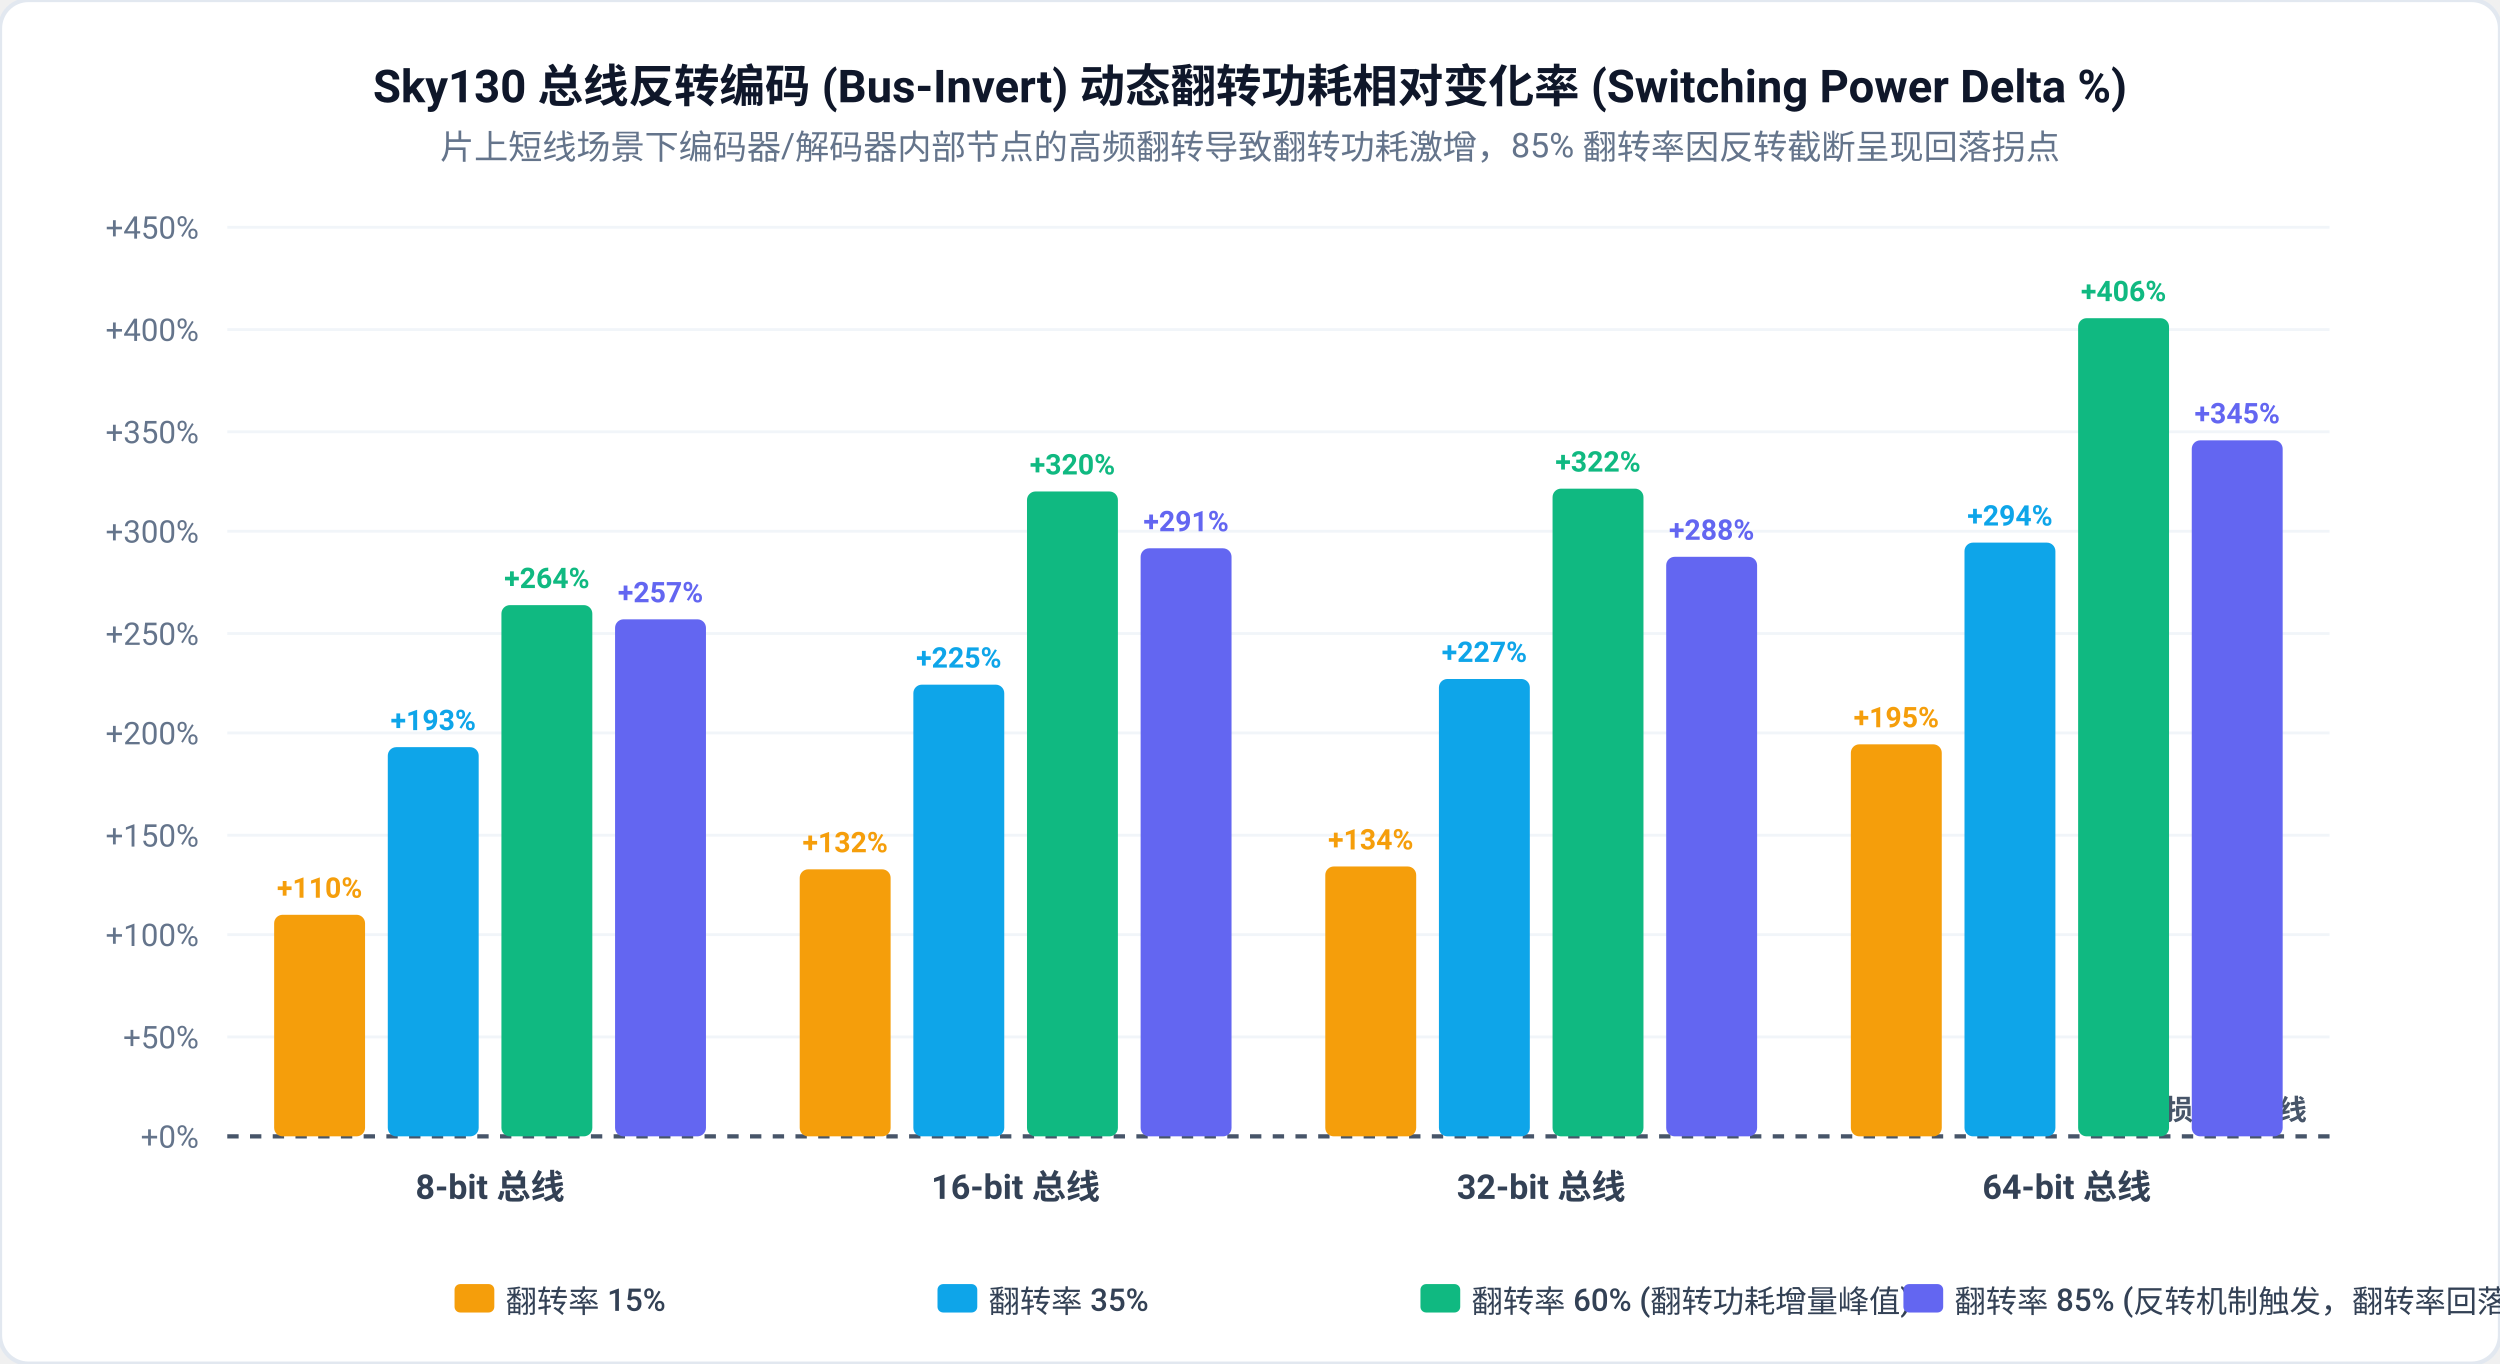
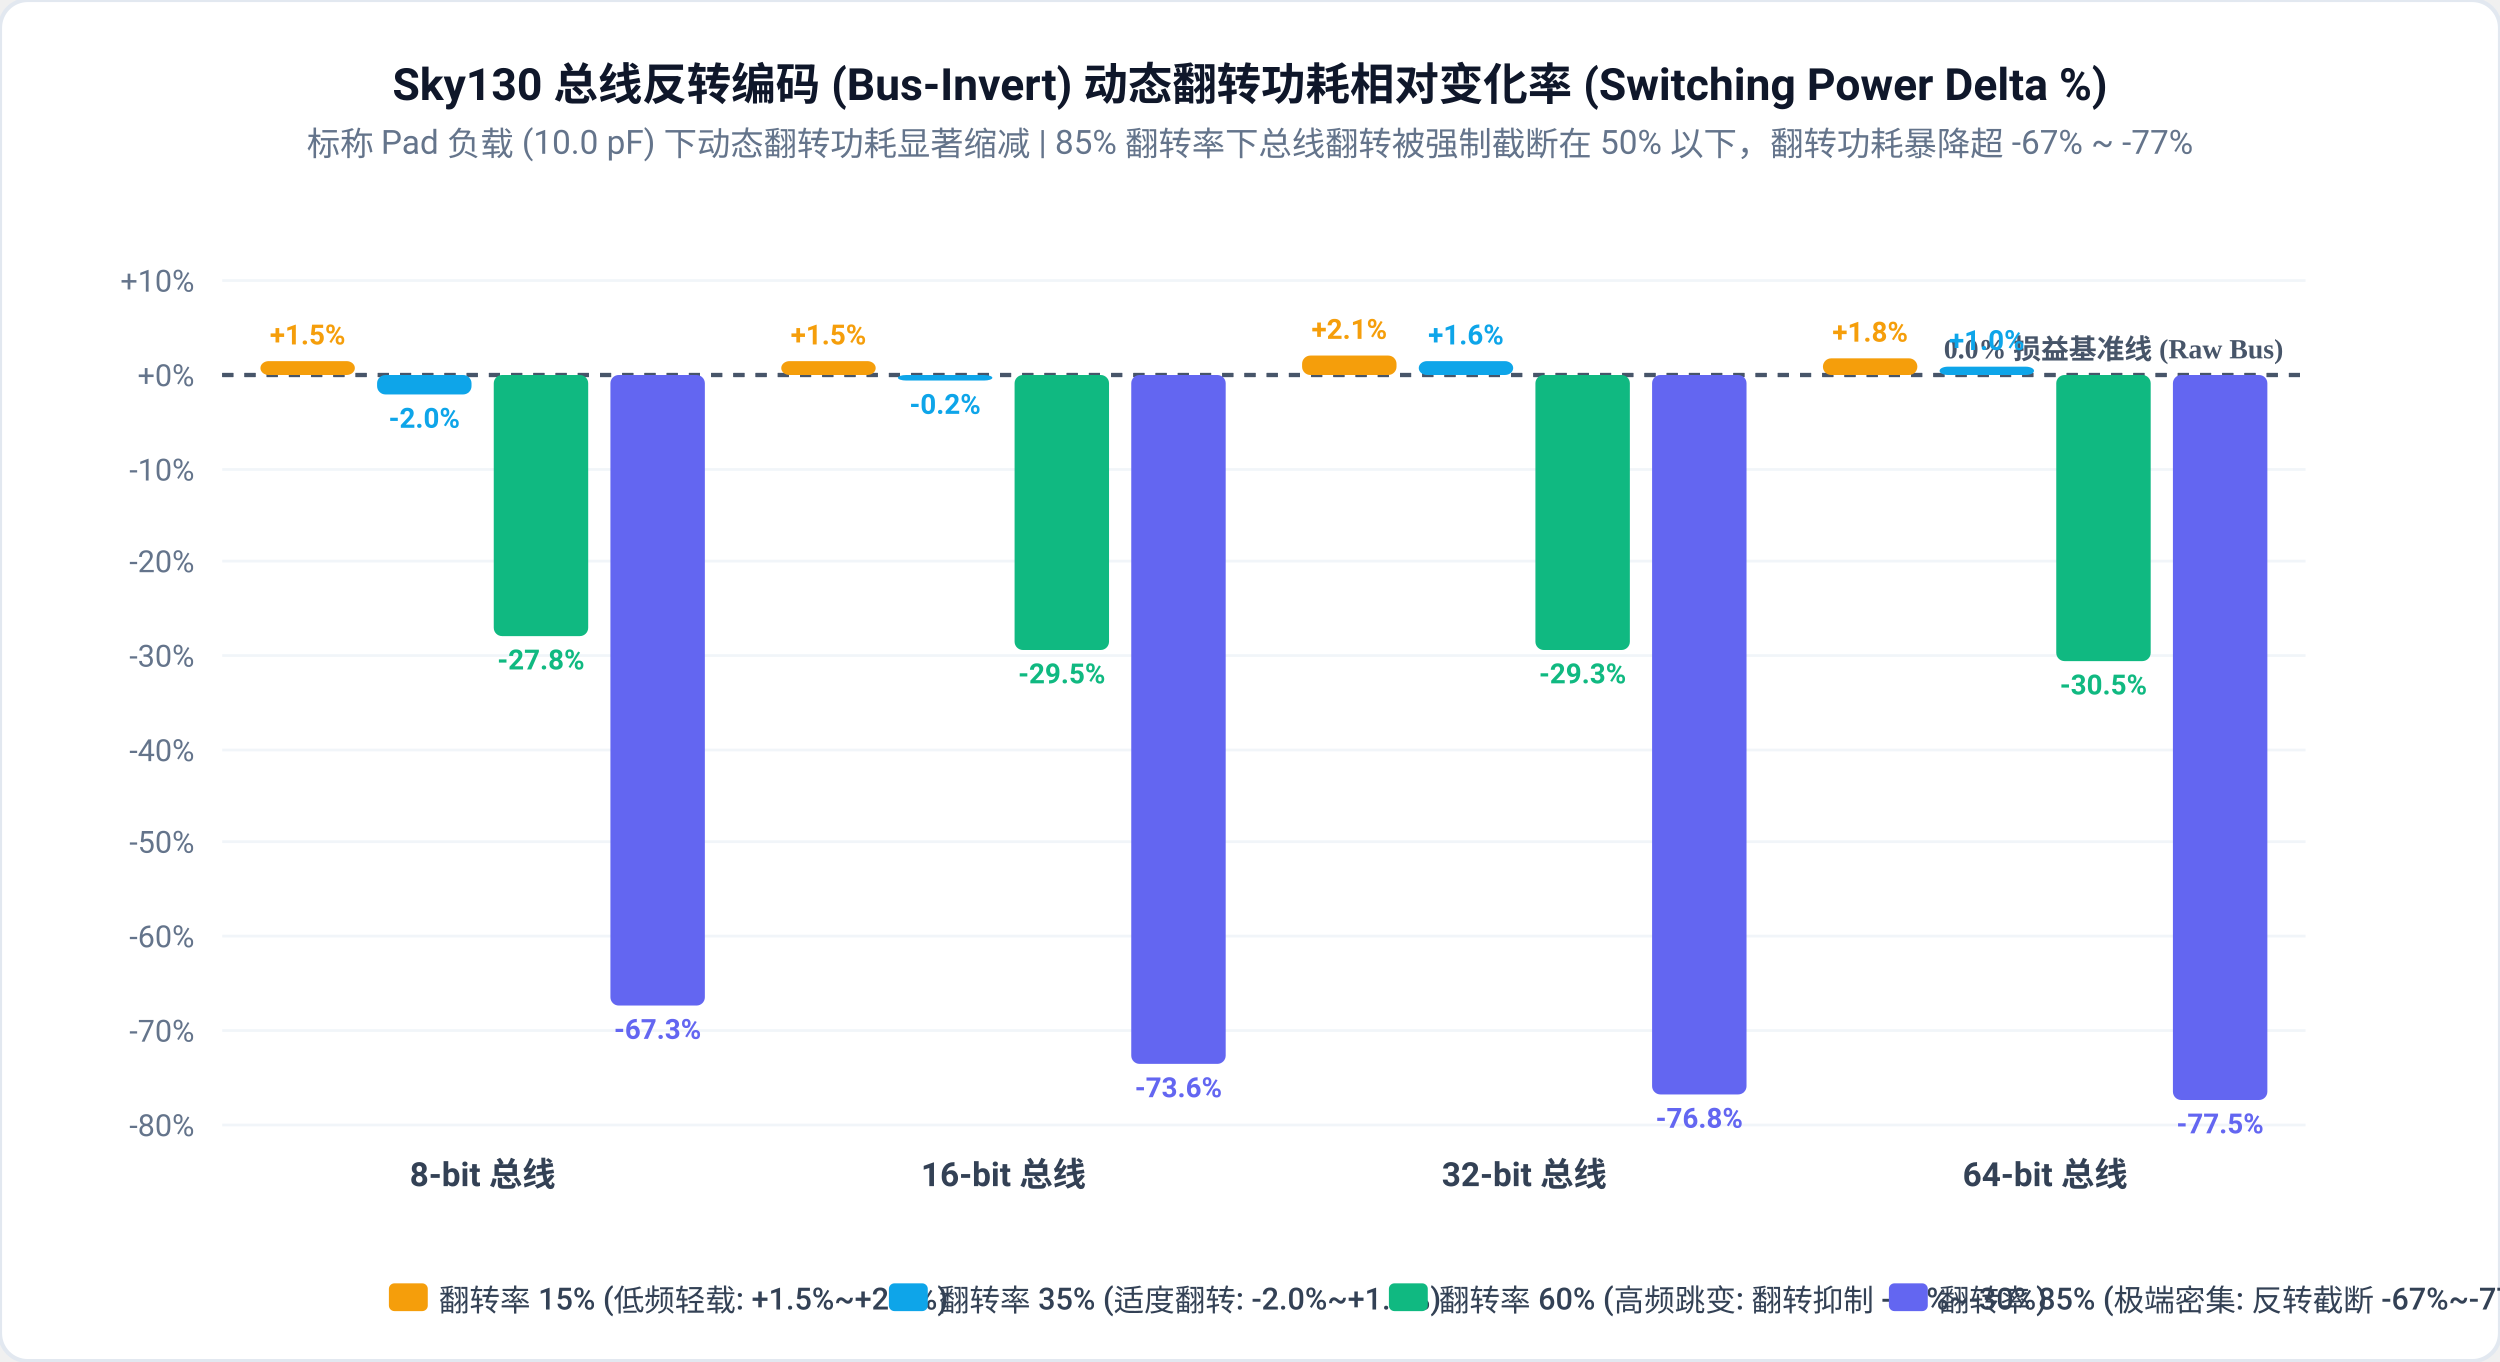
- <svg xmlns="http://www.w3.org/2000/svg" viewBox="0 0 880 480" width="880" height="480">
+ <svg xmlns="http://www.w3.org/2000/svg" viewBox="0 0 900 490" width="900" height="490">
  <defs>
    <style>
    .title { font-family: -apple-system, BlinkMacSystemFont, "Segoe UI", Roboto, Helvetica, Arial, sans-serif; font-size: 16px; font-weight: 700; fill: #0f172a; }
    .subtitle { font-family: -apple-system, BlinkMacSystemFont, "Segoe UI", Roboto, Helvetica, Arial, sans-serif; font-size: 12px; fill: #64748b; }
    .axis-label { font-family: -apple-system, BlinkMacSystemFont, "Segoe UI", Roboto, Helvetica, Arial, sans-serif; font-size: 12px; font-weight: 600; fill: #334155; }
    .tick-label { font-family: -apple-system, BlinkMacSystemFont, "Segoe UI", Roboto, Helvetica, Arial, sans-serif; font-size: 11px; fill: #64748b; }
    .data-label { font-family: -apple-system, BlinkMacSystemFont, "Segoe UI", Roboto, Helvetica, Arial, sans-serif; font-size: 10px; font-weight: 700; }
    .legend-text { font-family: -apple-system, BlinkMacSystemFont, "Segoe UI", Roboto, Helvetica, Arial, sans-serif; font-size: 11px; font-weight: 500; fill: #334155; }
    .grid-line { stroke: #f1f5f9; stroke-width: 1; }
    .zero-line { stroke: #475569; stroke-width: 1.5; stroke-dasharray: 4,4; }
    .axis-line { stroke: #cbd5e1; stroke-width: 1.5; }
  </style>
    <linearGradient id="grad-green" x1="0" y1="0" x2="0" y2="1">
      <stop offset="0%" stop-color="#10b981" />
      <stop offset="100%" stop-color="#059669" />
    </linearGradient>
    <linearGradient id="grad-blue" x1="0" y1="0" x2="0" y2="1">
      <stop offset="0%" stop-color="#0ea5e9" />
      <stop offset="100%" stop-color="#0284c7" />
    </linearGradient>
    <linearGradient id="grad-amber" x1="0" y1="0" x2="0" y2="1">
      <stop offset="0%" stop-color="#f59e0b" />
      <stop offset="100%" stop-color="#d97706" />
    </linearGradient>
    <linearGradient id="grad-red" x1="0" y1="0" x2="0" y2="1">
      <stop offset="0%" stop-color="#f43f5e" />
      <stop offset="100%" stop-color="#e11d48" />
    </linearGradient>
  </defs>
-   <rect width="880" height="480" rx="10" fill="#ffffff" stroke="#e2e8f0" stroke-width="1.5" />
-   <text x="440.0" y="36" text-anchor="middle" class="title">Sky130 总线反转编码 (Bus-Invert) 动态翻转功耗相对变化率 (Switching Power Delta %)</text>
-   <text x="440.0" y="56" text-anchor="middle" class="subtitle">片上短线场景下编码器/解码器内部节点的高频翻转导致翻转功耗激增，85% 翻转率因反转截断呈现回落拐点</text>
-   <line x1="80" y1="400" x2="820" y2="400" class="zero-line" />
-   <text x="70" y="404" text-anchor="end" class="tick-label">+0%</text>
-   <line x1="80" y1="365" x2="820" y2="365" class="grid-line" />
-   <text x="70" y="369" text-anchor="end" class="tick-label">+50%</text>
-   <line x1="80" y1="329" x2="820" y2="329" class="grid-line" />
-   <text x="70" y="333" text-anchor="end" class="tick-label">+100%</text>
-   <line x1="80" y1="294" x2="820" y2="294" class="grid-line" />
-   <text x="70" y="298" text-anchor="end" class="tick-label">+150%</text>
-   <line x1="80" y1="258" x2="820" y2="258" class="grid-line" />
-   <text x="70" y="262" text-anchor="end" class="tick-label">+200%</text>
-   <line x1="80" y1="223" x2="820" y2="223" class="grid-line" />
-   <text x="70" y="227" text-anchor="end" class="tick-label">+250%</text>
-   <line x1="80" y1="187" x2="820" y2="187" class="grid-line" />
-   <text x="70" y="191" text-anchor="end" class="tick-label">+300%</text>
-   <line x1="80" y1="152" x2="820" y2="152" class="grid-line" />
-   <text x="70" y="156" text-anchor="end" class="tick-label">+350%</text>
-   <line x1="80" y1="116" x2="820" y2="116" class="grid-line" />
-   <text x="70" y="120" text-anchor="end" class="tick-label">+400%</text>
-   <line x1="80" y1="80" x2="820" y2="80" class="grid-line" />
-   <text x="70" y="84" text-anchor="end" class="tick-label">+450%</text>
-   <text x="812" y="394" text-anchor="end" font-size="10px" font-weight="600" fill="#475569">0.0% 损益基准线</text>
-   <rect x="96.5" y="322" width="32" height="78" fill="#f59e0b" rx="3" />
-   <text x="112.5" y="316" text-anchor="middle" class="data-label" fill="#f59e0b">+110%</text>
-   <rect x="136.5" y="263" width="32" height="137" fill="#0ea5e9" rx="3" />
-   <text x="152.5" y="257" text-anchor="middle" class="data-label" fill="#0ea5e9">+193%</text>
-   <rect x="176.5" y="213" width="32" height="187" fill="#10b981" rx="3" />
-   <text x="192.5" y="207" text-anchor="middle" class="data-label" fill="#10b981">+264%</text>
-   <rect x="216.5" y="218" width="32" height="182" fill="#6366f1" rx="3" />
-   <text x="232.5" y="212" text-anchor="middle" class="data-label" fill="#6366f1">+257%</text>
-   <text x="172.5" y="422" text-anchor="middle" class="axis-label">8-bit 总线</text>
-   <rect x="281.5" y="306" width="32" height="94" fill="#f59e0b" rx="3" />
-   <text x="297.5" y="300" text-anchor="middle" class="data-label" fill="#f59e0b">+132%</text>
-   <rect x="321.5" y="241" width="32" height="159" fill="#0ea5e9" rx="3" />
-   <text x="337.5" y="235" text-anchor="middle" class="data-label" fill="#0ea5e9">+225%</text>
-   <rect x="361.5" y="173" width="32" height="227" fill="#10b981" rx="3" />
-   <text x="377.5" y="167" text-anchor="middle" class="data-label" fill="#10b981">+320%</text>
-   <rect x="401.5" y="193" width="32" height="207" fill="#6366f1" rx="3" />
-   <text x="417.5" y="187" text-anchor="middle" class="data-label" fill="#6366f1">+291%</text>
-   <text x="357.5" y="422" text-anchor="middle" class="axis-label">16-bit 总线</text>
-   <rect x="466.5" y="305" width="32" height="95" fill="#f59e0b" rx="3" />
-   <text x="482.5" y="299" text-anchor="middle" class="data-label" fill="#f59e0b">+134%</text>
-   <rect x="506.5" y="239" width="32" height="161" fill="#0ea5e9" rx="3" />
-   <text x="522.5" y="233" text-anchor="middle" class="data-label" fill="#0ea5e9">+227%</text>
-   <rect x="546.5" y="172" width="32" height="228" fill="#10b981" rx="3" />
-   <text x="562.5" y="166" text-anchor="middle" class="data-label" fill="#10b981">+322%</text>
-   <rect x="586.5" y="196" width="32" height="204" fill="#6366f1" rx="3" />
-   <text x="602.5" y="190" text-anchor="middle" class="data-label" fill="#6366f1">+288%</text>
-   <text x="542.5" y="422" text-anchor="middle" class="axis-label">32-bit 总线</text>
-   <rect x="651.5" y="262" width="32" height="138" fill="#f59e0b" rx="3" />
-   <text x="667.5" y="256" text-anchor="middle" class="data-label" fill="#f59e0b">+195%</text>
-   <rect x="691.5" y="191" width="32" height="209" fill="#0ea5e9" rx="3" />
-   <text x="707.5" y="185" text-anchor="middle" class="data-label" fill="#0ea5e9">+294%</text>
-   <rect x="731.5" y="112" width="32" height="288" fill="#10b981" rx="3" />
-   <text x="747.5" y="106" text-anchor="middle" class="data-label" fill="#10b981">+406%</text>
-   <rect x="771.5" y="155" width="32" height="245" fill="#6366f1" rx="3" />
-   <text x="787.5" y="149" text-anchor="middle" class="data-label" fill="#6366f1">+345%</text>
-   <text x="727.5" y="422" text-anchor="middle" class="axis-label">64-bit 总线</text>
-   <rect x="160" y="452" width="14" height="10" rx="2" fill="#f59e0b" />
-   <text x="178" y="462" class="legend-text">翻转率 15%</text>
-   <rect x="330" y="452" width="14" height="10" rx="2" fill="#0ea5e9" />
-   <text x="348" y="462" class="legend-text">翻转率 35%</text>
-   <rect x="500" y="452" width="14" height="10" rx="2" fill="#10b981" />
-   <text x="518" y="462" class="legend-text">翻转率 60% (翻转功耗增量峰值)</text>
-   <rect x="670" y="452" width="14" height="10" rx="2" fill="#6366f1" />
-   <text x="688" y="462" class="legend-text">翻转率 85% (反转机制触发，翻转率回落)</text>
+   <rect width="900" height="490" rx="10" fill="#ffffff" stroke="#e2e8f0" stroke-width="1.5" />
+   <text x="450.0" y="36" text-anchor="middle" class="title">Sky130 总线反转编码 (Bus-Invert) 动态翻转功耗相对变化率 (Switching Power Delta %)</text>
+   <text x="450.0" y="56" text-anchor="middle" class="subtitle">标称 Pad 负载 (10.0 pF) 下动态翻转功耗显著缩减 | 85% 翻转率下总线翻转被强制截断在 50% 以下，翻转功耗暴降超 -67% ~ -77%</text>
+   <line x1="80" y1="405" x2="830" y2="405" class="grid-line" />
+   <text x="70" y="409" text-anchor="end" class="tick-label">-80%</text>
+   <line x1="80" y1="371" x2="830" y2="371" class="grid-line" />
+   <text x="70" y="375" text-anchor="end" class="tick-label">-70%</text>
+   <line x1="80" y1="337" x2="830" y2="337" class="grid-line" />
+   <text x="70" y="341" text-anchor="end" class="tick-label">-60%</text>
+   <line x1="80" y1="303" x2="830" y2="303" class="grid-line" />
+   <text x="70" y="307" text-anchor="end" class="tick-label">-50%</text>
+   <line x1="80" y1="270" x2="830" y2="270" class="grid-line" />
+   <text x="70" y="274" text-anchor="end" class="tick-label">-40%</text>
+   <line x1="80" y1="236" x2="830" y2="236" class="grid-line" />
+   <text x="70" y="240" text-anchor="end" class="tick-label">-30%</text>
+   <line x1="80" y1="202" x2="830" y2="202" class="grid-line" />
+   <text x="70" y="206" text-anchor="end" class="tick-label">-20%</text>
+   <line x1="80" y1="169" x2="830" y2="169" class="grid-line" />
+   <text x="70" y="173" text-anchor="end" class="tick-label">-10%</text>
+   <line x1="80" y1="135" x2="830" y2="135" class="zero-line" />
+   <text x="70" y="139" text-anchor="end" class="tick-label">+0%</text>
+   <line x1="80" y1="101" x2="830" y2="101" class="grid-line" />
+   <text x="70" y="105" text-anchor="end" class="tick-label">+10%</text>
+   <line x1="80" y1="135" x2="830" y2="135" class="zero-line" />
+   <text x="822" y="129" text-anchor="end" font-size="10px" font-weight="700" fill="#475569">0.0% 损益基准线 (Raw Bus)</text>
+   <rect x="93.75" y="130" width="34" height="5" fill="#f59e0b" rx="3" />
+   <text x="110.75" y="124" text-anchor="middle" class="data-label" fill="#f59e0b">+1.5%</text>
+   <rect x="135.75" y="135" width="34" height="7" fill="#0ea5e9" rx="3" />
+   <text x="152.75" y="154" text-anchor="middle" class="data-label" fill="#0ea5e9">-2.0%</text>
+   <rect x="177.75" y="135" width="34" height="94" fill="#10b981" rx="3" />
+   <text x="194.75" y="241" text-anchor="middle" class="data-label" fill="#10b981">-27.8%</text>
+   <rect x="219.75" y="135" width="34" height="227" fill="#6366f1" rx="3" />
+   <text x="236.75" y="374" text-anchor="middle" class="data-label" fill="#6366f1">-67.3%</text>
+   <text x="173.75" y="427" text-anchor="middle" class="axis-label">8-bit 总线</text>
+   <rect x="281.25" y="130" width="34" height="5" fill="#f59e0b" rx="3" />
+   <text x="298.25" y="124" text-anchor="middle" class="data-label" fill="#f59e0b">+1.5%</text>
+   <rect x="323.25" y="135" width="34" height="2" fill="#0ea5e9" rx="3" />
+   <text x="340.25" y="149" text-anchor="middle" class="data-label" fill="#0ea5e9">-0.2%</text>
+   <rect x="365.25" y="135" width="34" height="99" fill="#10b981" rx="3" />
+   <text x="382.25" y="246" text-anchor="middle" class="data-label" fill="#10b981">-29.5%</text>
+   <rect x="407.25" y="135" width="34" height="248" fill="#6366f1" rx="3" />
+   <text x="424.25" y="395" text-anchor="middle" class="data-label" fill="#6366f1">-73.6%</text>
+   <text x="361.25" y="427" text-anchor="middle" class="axis-label">16-bit 总线</text>
+   <rect x="468.75" y="128" width="34" height="7" fill="#f59e0b" rx="3" />
+   <text x="485.75" y="122" text-anchor="middle" class="data-label" fill="#f59e0b">+2.1%</text>
+   <rect x="510.75" y="130" width="34" height="5" fill="#0ea5e9" rx="3" />
+   <text x="527.75" y="124" text-anchor="middle" class="data-label" fill="#0ea5e9">+1.6%</text>
+   <rect x="552.75" y="135" width="34" height="99" fill="#10b981" rx="3" />
+   <text x="569.75" y="246" text-anchor="middle" class="data-label" fill="#10b981">-29.3%</text>
+   <rect x="594.75" y="135" width="34" height="259" fill="#6366f1" rx="3" />
+   <text x="611.75" y="406" text-anchor="middle" class="data-label" fill="#6366f1">-76.8%</text>
+   <text x="548.75" y="427" text-anchor="middle" class="axis-label">32-bit 总线</text>
+   <rect x="656.25" y="129" width="34" height="6" fill="#f59e0b" rx="3" />
+   <text x="673.25" y="123" text-anchor="middle" class="data-label" fill="#f59e0b">+1.8%</text>
+   <rect x="698.25" y="132" width="34" height="3" fill="#0ea5e9" rx="3" />
+   <text x="715.25" y="126" text-anchor="middle" class="data-label" fill="#0ea5e9">+1.0%</text>
+   <rect x="740.25" y="135" width="34" height="103" fill="#10b981" rx="3" />
+   <text x="757.25" y="250" text-anchor="middle" class="data-label" fill="#10b981">-30.5%</text>
+   <rect x="782.25" y="135" width="34" height="261" fill="#6366f1" rx="3" />
+   <text x="799.25" y="408" text-anchor="middle" class="data-label" fill="#6366f1">-77.5%</text>
+   <text x="736.25" y="427" text-anchor="middle" class="axis-label">64-bit 总线</text>
+   <rect x="140" y="462" width="14" height="10" rx="2" fill="#f59e0b" />
+   <text x="158" y="472" class="legend-text">翻转率 15% (低频轻载: +1.5%~+2.1%)</text>
+   <rect x="320" y="462" width="14" height="10" rx="2" fill="#0ea5e9" />
+   <text x="338" y="472" class="legend-text">翻转率 35% (适度翻转: -2.0%~+1.6%)</text>
+   <rect x="500" y="462" width="14" height="10" rx="2" fill="#10b981" />
+   <text x="518" y="472" class="legend-text">翻转率 60% (高频跳变: 翻转抑制 -27%~-30%)</text>
+   <rect x="680" y="462" width="14" height="10" rx="2" fill="#6366f1" />
+   <text x="698" y="472" class="legend-text">翻转率 85% (极端密集: 反转截断 -67%~-77%)</text>
</svg>
